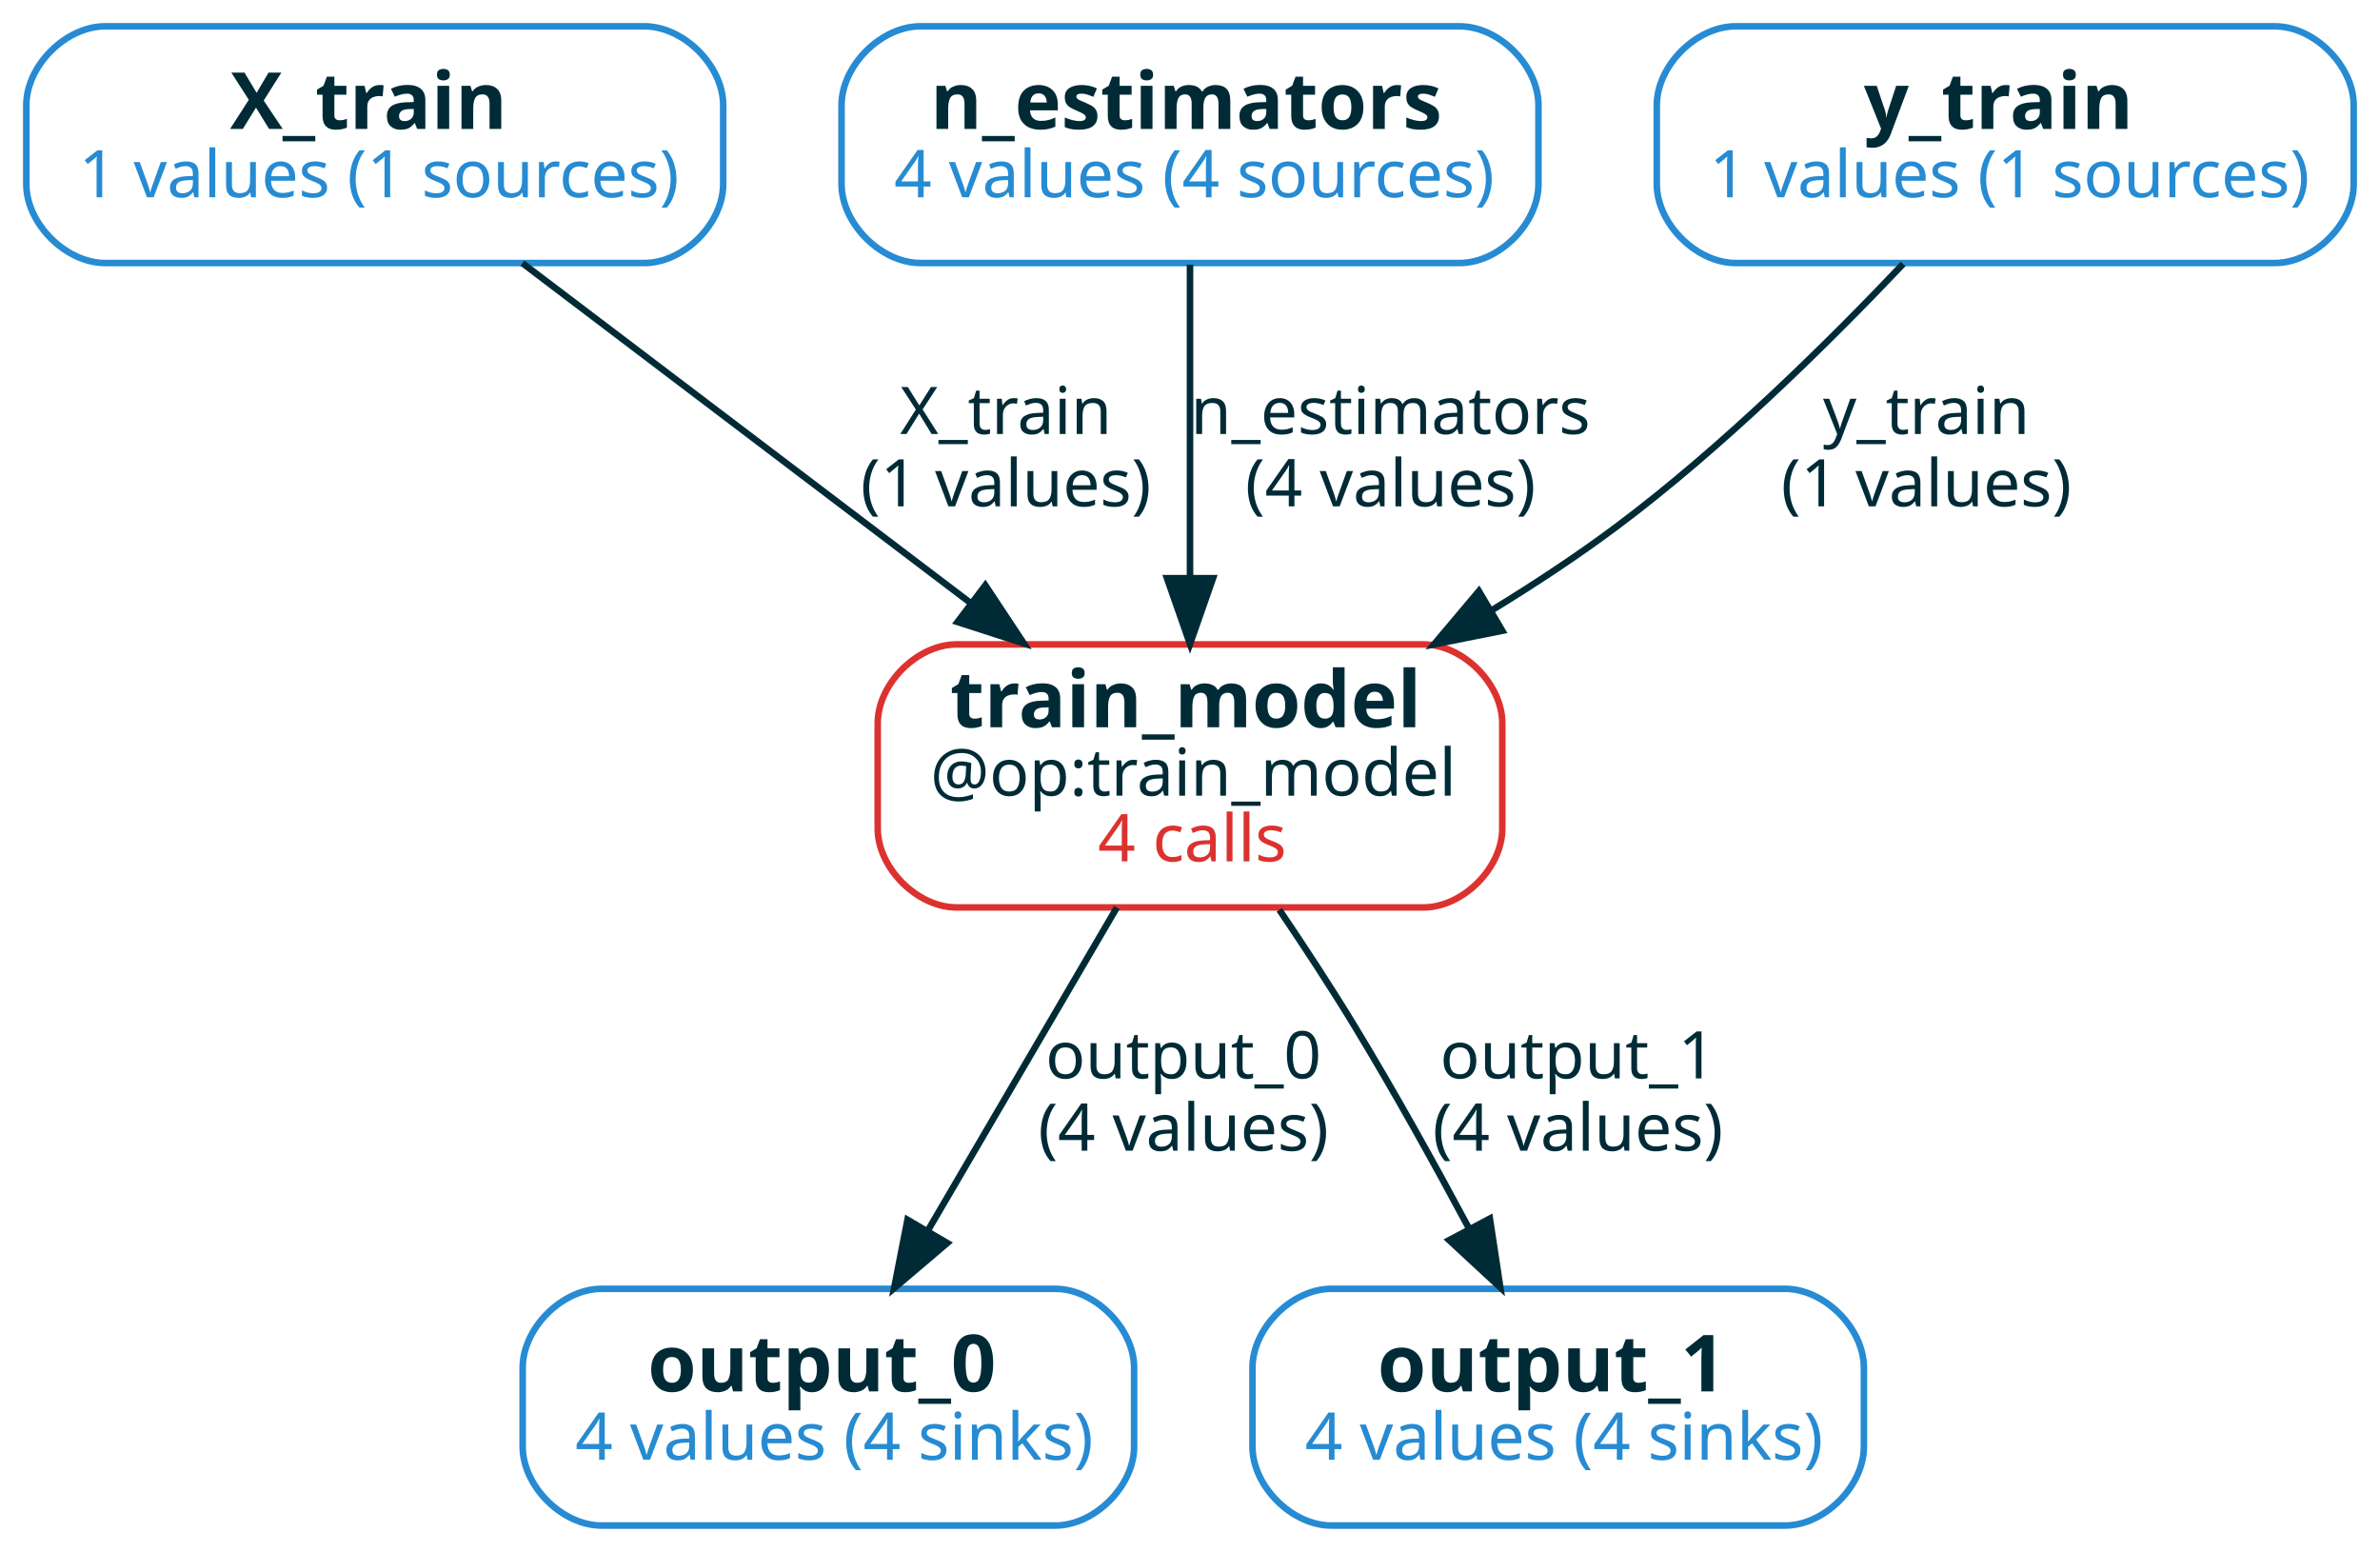
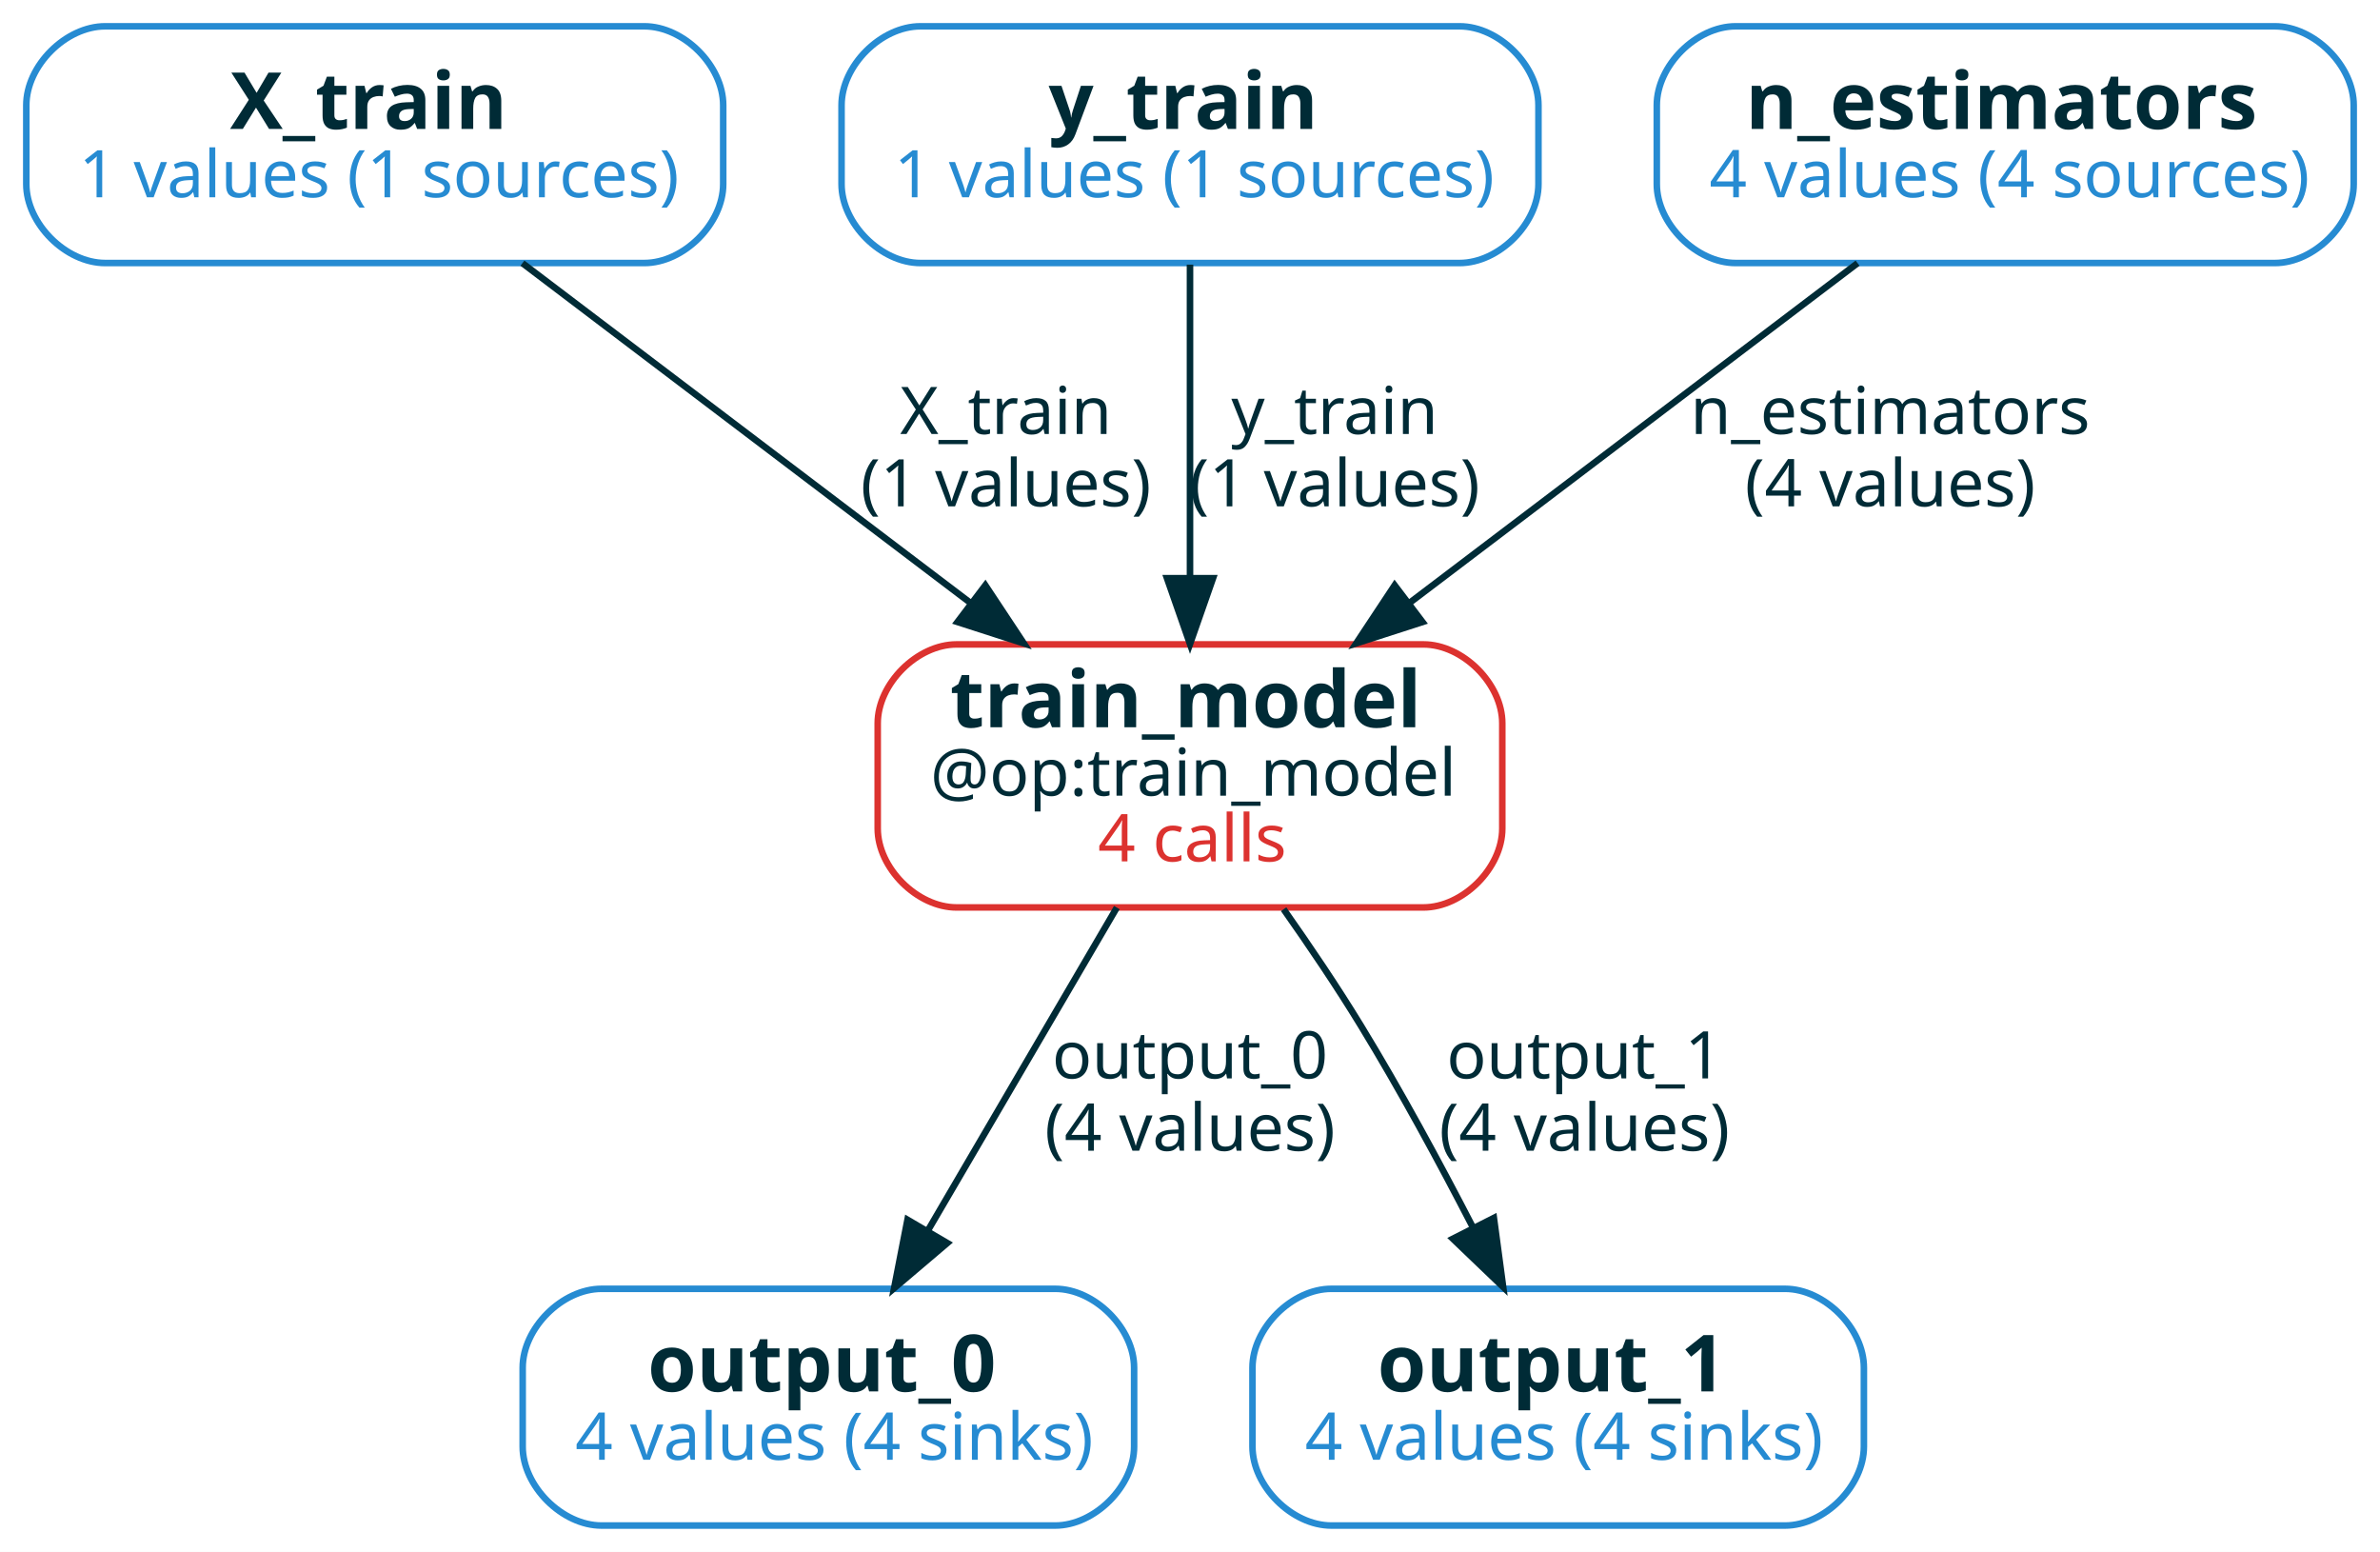
<svg xmlns="http://www.w3.org/2000/svg" width="362pt" height="236pt" viewBox="0.00 0.00 362.00 236.00">
  <g id="graph0" class="graph" transform="scale(1 1) rotate(0) translate(4 232)">
    <polygon fill="white" stroke="transparent" points="-4,4 -4,-232 358,-232 358,4 -4,4" />
    <g id="node1" class="node">
      <path fill="none" stroke="#268bd2" d="M94,-228C94,-228 12,-228 12,-228 6,-228 0,-222 0,-216 0,-216 0,-204 0,-204 0,-198 6,-192 12,-192 12,-192 94,-192 94,-192 100,-192 106,-198 106,-204 106,-204 106,-216 106,-216 106,-222 100,-228 94,-228" />
      <text text-anchor="start" x="31" y="-212.4" font-family="RobotoMono" font-weight="bold" font-size="12.00" fill="#002b36">X_train</text>
      <text text-anchor="start" x="8" y="-202" font-family="RobotoMono" font-size="10.00" fill="#268bd2">1 values (1 sources)</text>
    </g>
    <g id="node6" class="node">
      <path fill="none" stroke="#dc322f" d="M212.5,-134C212.5,-134 141.5,-134 141.5,-134 135.5,-134 129.5,-128 129.5,-122 129.5,-122 129.5,-106 129.5,-106 129.5,-100 135.5,-94 141.5,-94 141.5,-94 212.5,-94 212.5,-94 218.5,-94 224.5,-100 224.5,-106 224.5,-106 224.5,-122 224.5,-122 224.5,-128 218.5,-134 212.5,-134" />
      <text text-anchor="start" x="140.5" y="-121.4" font-family="RobotoMono" font-weight="bold" font-size="12.00" fill="#002b36">train_model</text>
      <text text-anchor="start" x="137.5" y="-111" font-family="RobotoMono" font-size="10.00" fill="#002b36">@op:train_model</text>
      <text text-anchor="start" x="163" y="-101" font-family="RobotoMono" font-size="10.00" fill="#dc322f">4 calls</text>
    </g>
-     <g id="edge4" class="edge">
+     <g id="edge5" class="edge">
      <path fill="none" stroke="#002b36" d="M75.46,-191.98C94.43,-177.59 121.89,-156.78 143.47,-140.42" />
      <polygon fill="#002b36" stroke="#002b36" points="145.87,-142.99 151.72,-134.16 141.64,-137.41 145.87,-142.99" />
      <text text-anchor="middle" x="149" y="-166" font-family="RobotoMono" font-size="10.00" fill="#002b36">X_train</text>
      <text text-anchor="middle" x="149" y="-155" font-family="RobotoMono" font-size="10.00" fill="#002b36">(1 values)</text>
    </g>
    <g id="node2" class="node">
+       <path fill="none" stroke="#268bd2" d="M156.5,-36C156.5,-36 87.5,-36 87.5,-36 81.5,-36 75.5,-30 75.5,-24 75.5,-24 75.5,-12 75.5,-12 75.5,-6 81.5,0 87.5,0 87.5,0 156.5,0 156.5,0 162.5,0 168.5,-6 168.5,-12 168.5,-12 168.5,-24 168.5,-24 168.5,-30 162.5,-36 156.5,-36" />
+       <text text-anchor="start" x="94.5" y="-20.4" font-family="RobotoMono" font-weight="bold" font-size="12.00" fill="#002b36">output_0</text>
+       <text text-anchor="start" x="83.5" y="-10" font-family="RobotoMono" font-size="10.00" fill="#268bd2">4 values (4 sinks)</text>
+     </g>
+     <g id="node3" class="node">
      <path fill="none" stroke="#268bd2" d="M218,-228C218,-228 136,-228 136,-228 130,-228 124,-222 124,-216 124,-216 124,-204 124,-204 124,-198 130,-192 136,-192 136,-192 218,-192 218,-192 224,-192 230,-198 230,-204 230,-204 230,-216 230,-216 230,-222 224,-228 218,-228" />
-       <text text-anchor="start" x="137.5" y="-212.4" font-family="RobotoMono" font-weight="bold" font-size="12.00" fill="#002b36">n_estimators</text>
-       <text text-anchor="start" x="132" y="-202" font-family="RobotoMono" font-size="10.00" fill="#268bd2">4 values (4 sources)</text>
+       <text text-anchor="start" x="155.5" y="-212.4" font-family="RobotoMono" font-weight="bold" font-size="12.00" fill="#002b36">y_train</text>
+       <text text-anchor="start" x="132" y="-202" font-family="RobotoMono" font-size="10.00" fill="#268bd2">1 values (1 sources)</text>
    </g>
    <g id="edge3" class="edge">
      <path fill="none" stroke="#002b36" d="M177,-191.76C177,-178.5 177,-159.86 177,-144.27" />
      <polygon fill="#002b36" stroke="#002b36" points="180.5,-144.07 177,-134.07 173.5,-144.07 180.5,-144.07" />
-       <text text-anchor="middle" x="207.5" y="-166" font-family="RobotoMono" font-size="10.00" fill="#002b36">n_estimators</text>
-       <text text-anchor="middle" x="207.5" y="-155" font-family="RobotoMono" font-size="10.00" fill="#002b36">(4 values)</text>
-     </g>
-     <g id="node3" class="node">
-       <path fill="none" stroke="#268bd2" d="M156.5,-36C156.5,-36 87.5,-36 87.5,-36 81.5,-36 75.5,-30 75.5,-24 75.5,-24 75.5,-12 75.5,-12 75.5,-6 81.5,0 87.5,0 87.5,0 156.5,0 156.5,0 162.5,0 168.5,-6 168.5,-12 168.5,-12 168.5,-24 168.5,-24 168.5,-30 162.5,-36 156.5,-36" />
-       <text text-anchor="start" x="94.5" y="-20.4" font-family="RobotoMono" font-weight="bold" font-size="12.00" fill="#002b36">output_0</text>
-       <text text-anchor="start" x="83.5" y="-10" font-family="RobotoMono" font-size="10.00" fill="#268bd2">4 values (4 sinks)</text>
+       <text text-anchor="middle" x="199" y="-166" font-family="RobotoMono" font-size="10.00" fill="#002b36">y_train</text>
+       <text text-anchor="middle" x="199" y="-155" font-family="RobotoMono" font-size="10.00" fill="#002b36">(1 values)</text>
    </g>
    <g id="node4" class="node">
+       <path fill="none" stroke="#268bd2" d="M342,-228C342,-228 260,-228 260,-228 254,-228 248,-222 248,-216 248,-216 248,-204 248,-204 248,-198 254,-192 260,-192 260,-192 342,-192 342,-192 348,-192 354,-198 354,-204 354,-204 354,-216 354,-216 354,-222 348,-228 342,-228" />
+       <text text-anchor="start" x="261.5" y="-212.4" font-family="RobotoMono" font-weight="bold" font-size="12.00" fill="#002b36">n_estimators</text>
+       <text text-anchor="start" x="256" y="-202" font-family="RobotoMono" font-size="10.00" fill="#268bd2">4 values (4 sources)</text>
+     </g>
+     <g id="edge4" class="edge">
+       <path fill="none" stroke="#002b36" d="M278.54,-191.98C259.57,-177.59 232.11,-156.78 210.53,-140.42" />
+       <polygon fill="#002b36" stroke="#002b36" points="212.36,-137.41 202.28,-134.16 208.13,-142.99 212.36,-137.41" />
+       <text text-anchor="middle" x="283.5" y="-166" font-family="RobotoMono" font-size="10.00" fill="#002b36">n_estimators</text>
+       <text text-anchor="middle" x="283.5" y="-155" font-family="RobotoMono" font-size="10.00" fill="#002b36">(4 values)</text>
+     </g>
+     <g id="node5" class="node">
      <path fill="none" stroke="#268bd2" d="M267.5,-36C267.5,-36 198.5,-36 198.5,-36 192.5,-36 186.5,-30 186.5,-24 186.5,-24 186.5,-12 186.5,-12 186.5,-6 192.5,0 198.5,0 198.5,0 267.5,0 267.5,0 273.5,0 279.5,-6 279.5,-12 279.5,-12 279.5,-24 279.5,-24 279.5,-30 273.5,-36 267.5,-36" />
      <text text-anchor="start" x="205.5" y="-20.4" font-family="RobotoMono" font-weight="bold" font-size="12.00" fill="#002b36">output_1</text>
      <text text-anchor="start" x="194.5" y="-10" font-family="RobotoMono" font-size="10.00" fill="#268bd2">4 values (4 sinks)</text>
    </g>
-     <g id="node5" class="node">
-       <path fill="none" stroke="#268bd2" d="M342,-228C342,-228 260,-228 260,-228 254,-228 248,-222 248,-216 248,-216 248,-204 248,-204 248,-198 254,-192 260,-192 260,-192 342,-192 342,-192 348,-192 354,-198 354,-204 354,-204 354,-216 354,-216 354,-222 348,-228 342,-228" />
-       <text text-anchor="start" x="279.5" y="-212.4" font-family="RobotoMono" font-weight="bold" font-size="12.00" fill="#002b36">y_train</text>
-       <text text-anchor="start" x="256" y="-202" font-family="RobotoMono" font-size="10.00" fill="#268bd2">1 values (1 sources)</text>
-     </g>
-     <g id="edge5" class="edge">
-       <path fill="none" stroke="#002b36" d="M285.47,-191.86C274.11,-179.88 257.96,-163.95 242,-152 236.07,-147.56 229.55,-143.26 223.01,-139.26" />
-       <polygon fill="#002b36" stroke="#002b36" points="224.5,-136.08 214.11,-134 220.94,-142.1 224.5,-136.08" />
-       <text text-anchor="middle" x="289" y="-166" font-family="RobotoMono" font-size="10.00" fill="#002b36">y_train</text>
-       <text text-anchor="middle" x="289" y="-155" font-family="RobotoMono" font-size="10.00" fill="#002b36">(1 values)</text>
+     <g id="edge2" class="edge">
+       <path fill="none" stroke="#002b36" d="M165.87,-93.98C157.58,-79.81 146.17,-60.3 137.06,-44.74" />
+       <polygon fill="#002b36" stroke="#002b36" points="140.08,-42.96 132,-36.1 134.03,-46.5 140.08,-42.96" />
+       <text text-anchor="middle" x="177" y="-68" font-family="RobotoMono" font-size="10.00" fill="#002b36">output_0</text>
+       <text text-anchor="middle" x="177" y="-57" font-family="RobotoMono" font-size="10.00" fill="#002b36">(4 values)</text>
    </g>
    <g id="edge1" class="edge">
-       <path fill="none" stroke="#002b36" d="M165.87,-93.98C157.58,-79.81 146.17,-60.3 137.06,-44.74" />
-       <polygon fill="#002b36" stroke="#002b36" points="140.08,-42.96 132,-36.1 134.03,-46.5 140.08,-42.96" />
-       <text text-anchor="middle" x="176" y="-68" font-family="RobotoMono" font-size="10.00" fill="#002b36">output_0</text>
-       <text text-anchor="middle" x="176" y="-57" font-family="RobotoMono" font-size="10.00" fill="#002b36">(4 values)</text>
-     </g>
-     <g id="edge2" class="edge">
-       <path fill="none" stroke="#002b36" d="M190.59,-93.64C194.4,-88.02 198.46,-81.83 202,-76 208.03,-66.08 214.23,-54.91 219.48,-45.1" />
-       <polygon fill="#002b36" stroke="#002b36" points="222.61,-46.68 224.2,-36.2 216.42,-43.4 222.61,-46.68" />
-       <text text-anchor="middle" x="236" y="-68" font-family="RobotoMono" font-size="10.00" fill="#002b36">output_1</text>
-       <text text-anchor="middle" x="236" y="-57" font-family="RobotoMono" font-size="10.00" fill="#002b36">(4 values)</text>
+       <path fill="none" stroke="#002b36" d="M191.24,-93.73C195.2,-88.11 199.4,-81.9 203,-76 208.95,-66.27 214.92,-55.24 219.95,-45.5" />
+       <polygon fill="#002b36" stroke="#002b36" points="223.22,-46.78 224.63,-36.28 216.98,-43.61 223.22,-46.78" />
+       <text text-anchor="middle" x="237" y="-68" font-family="RobotoMono" font-size="10.00" fill="#002b36">output_1</text>
+       <text text-anchor="middle" x="237" y="-57" font-family="RobotoMono" font-size="10.00" fill="#002b36">(4 values)</text>
    </g>
  </g>
</svg>
